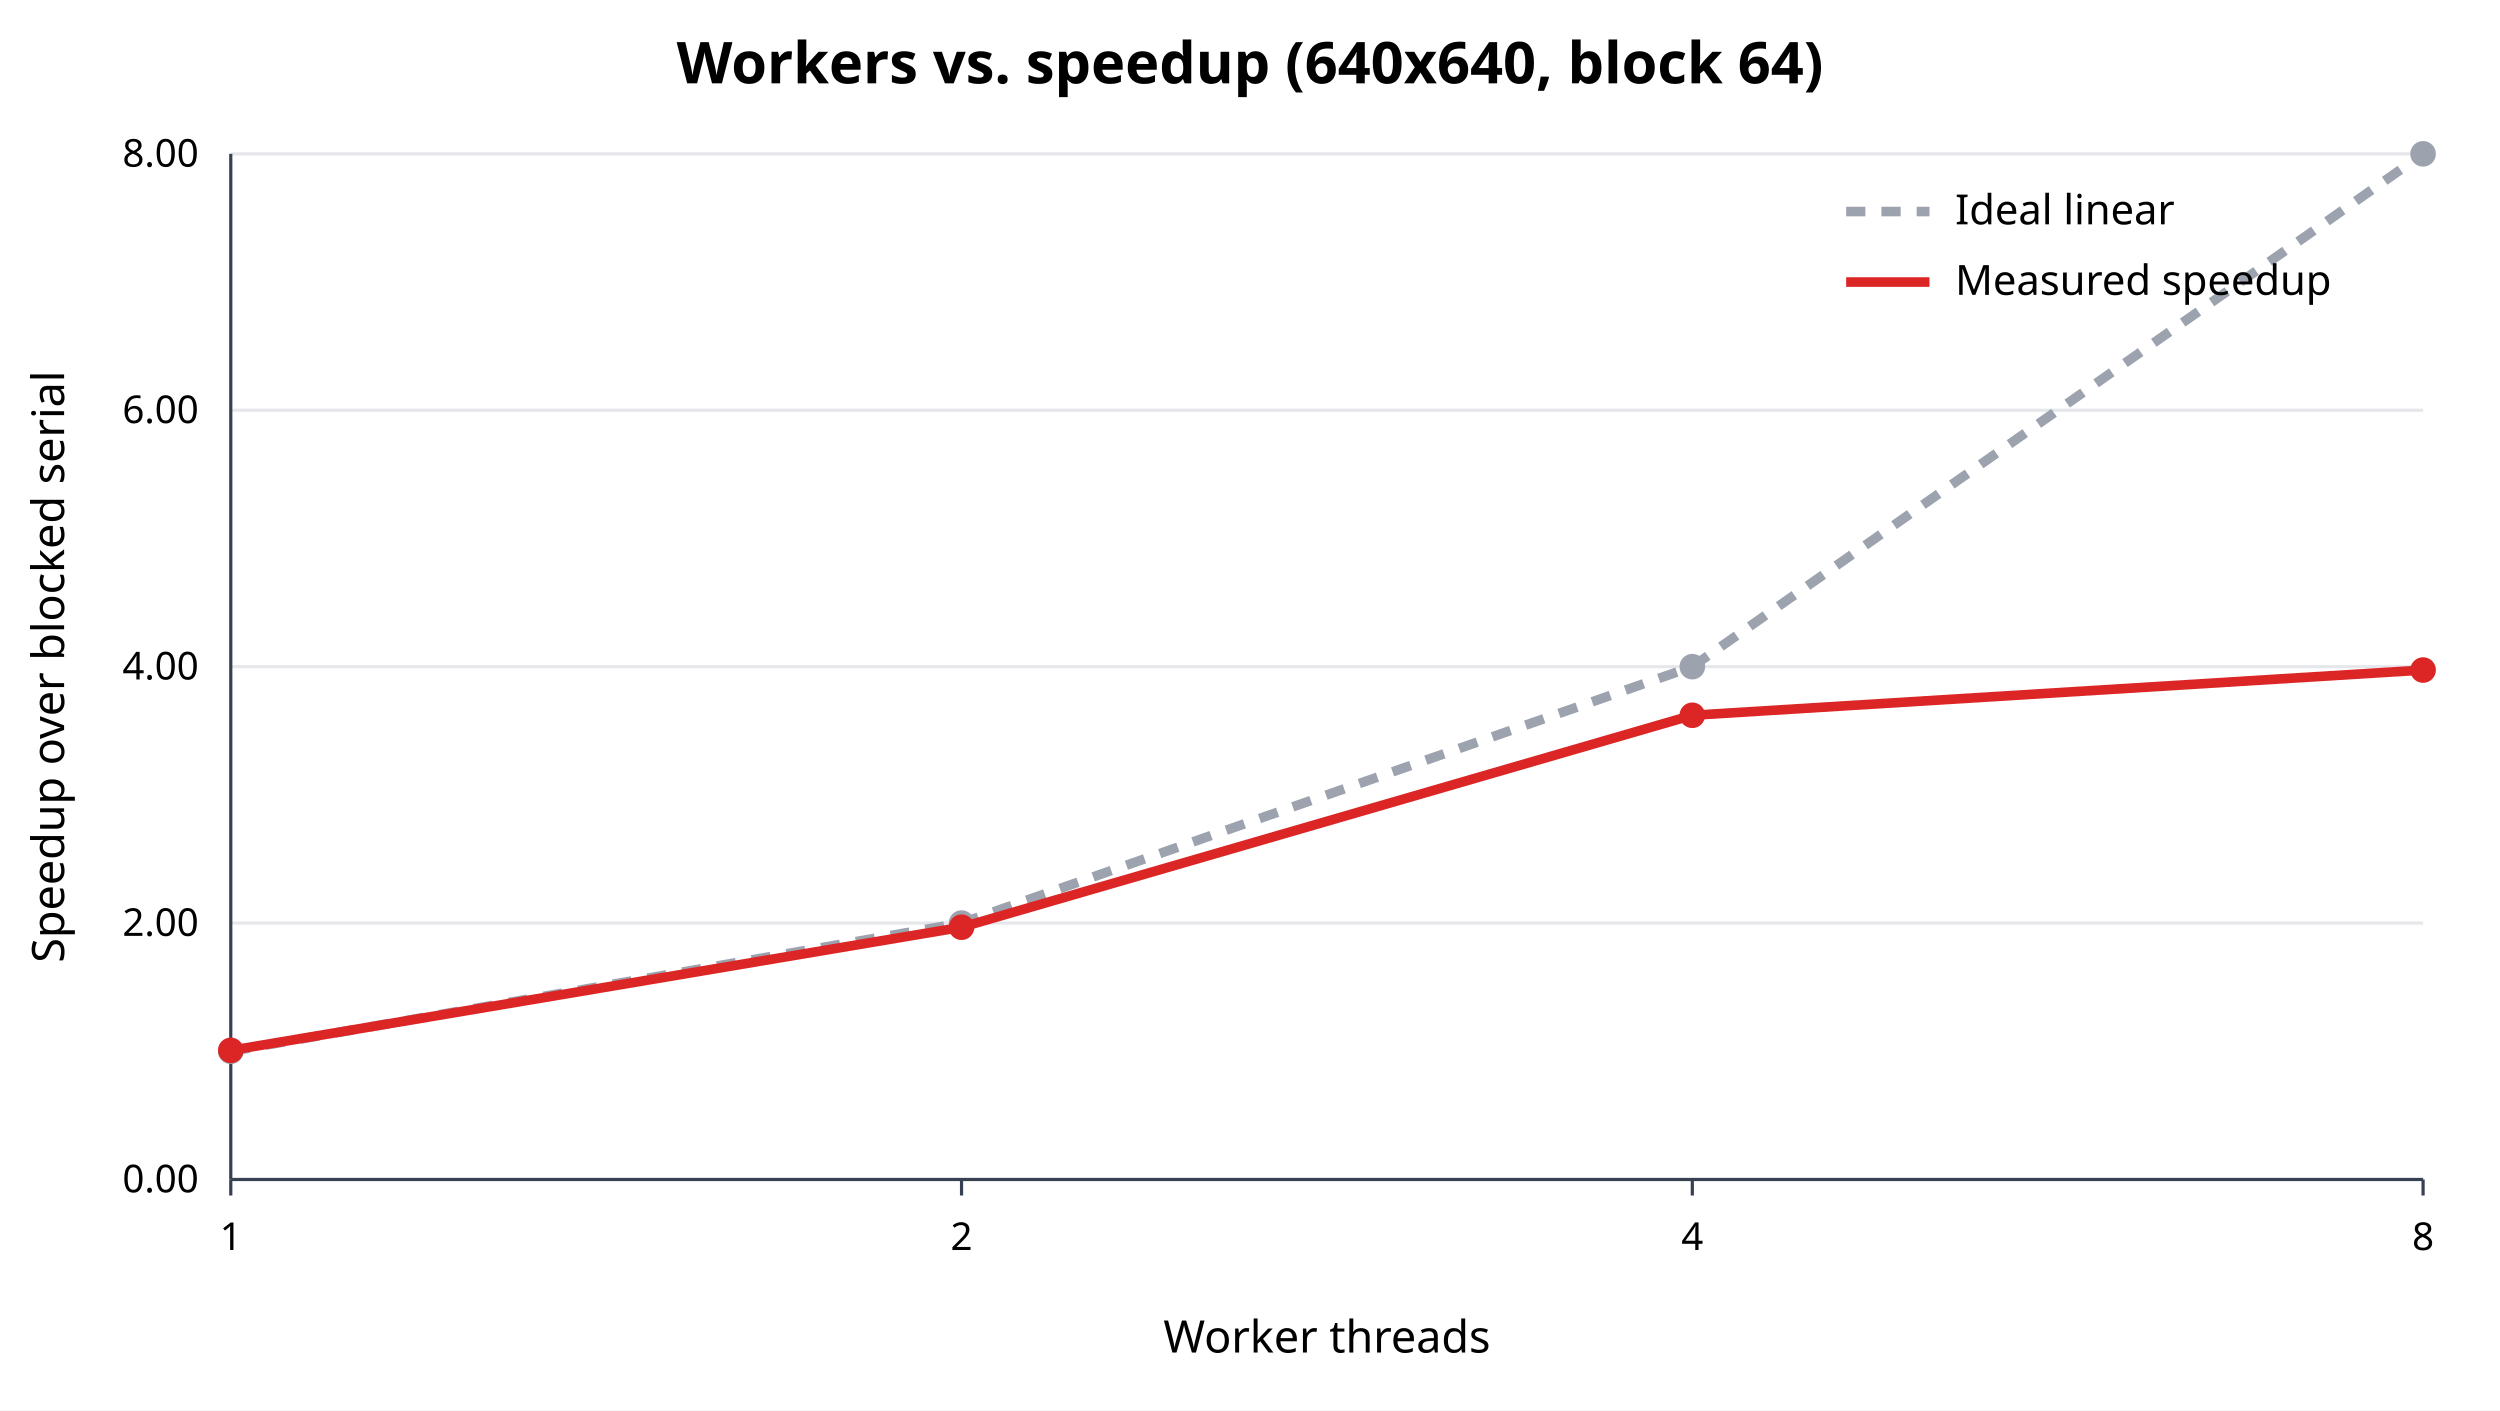
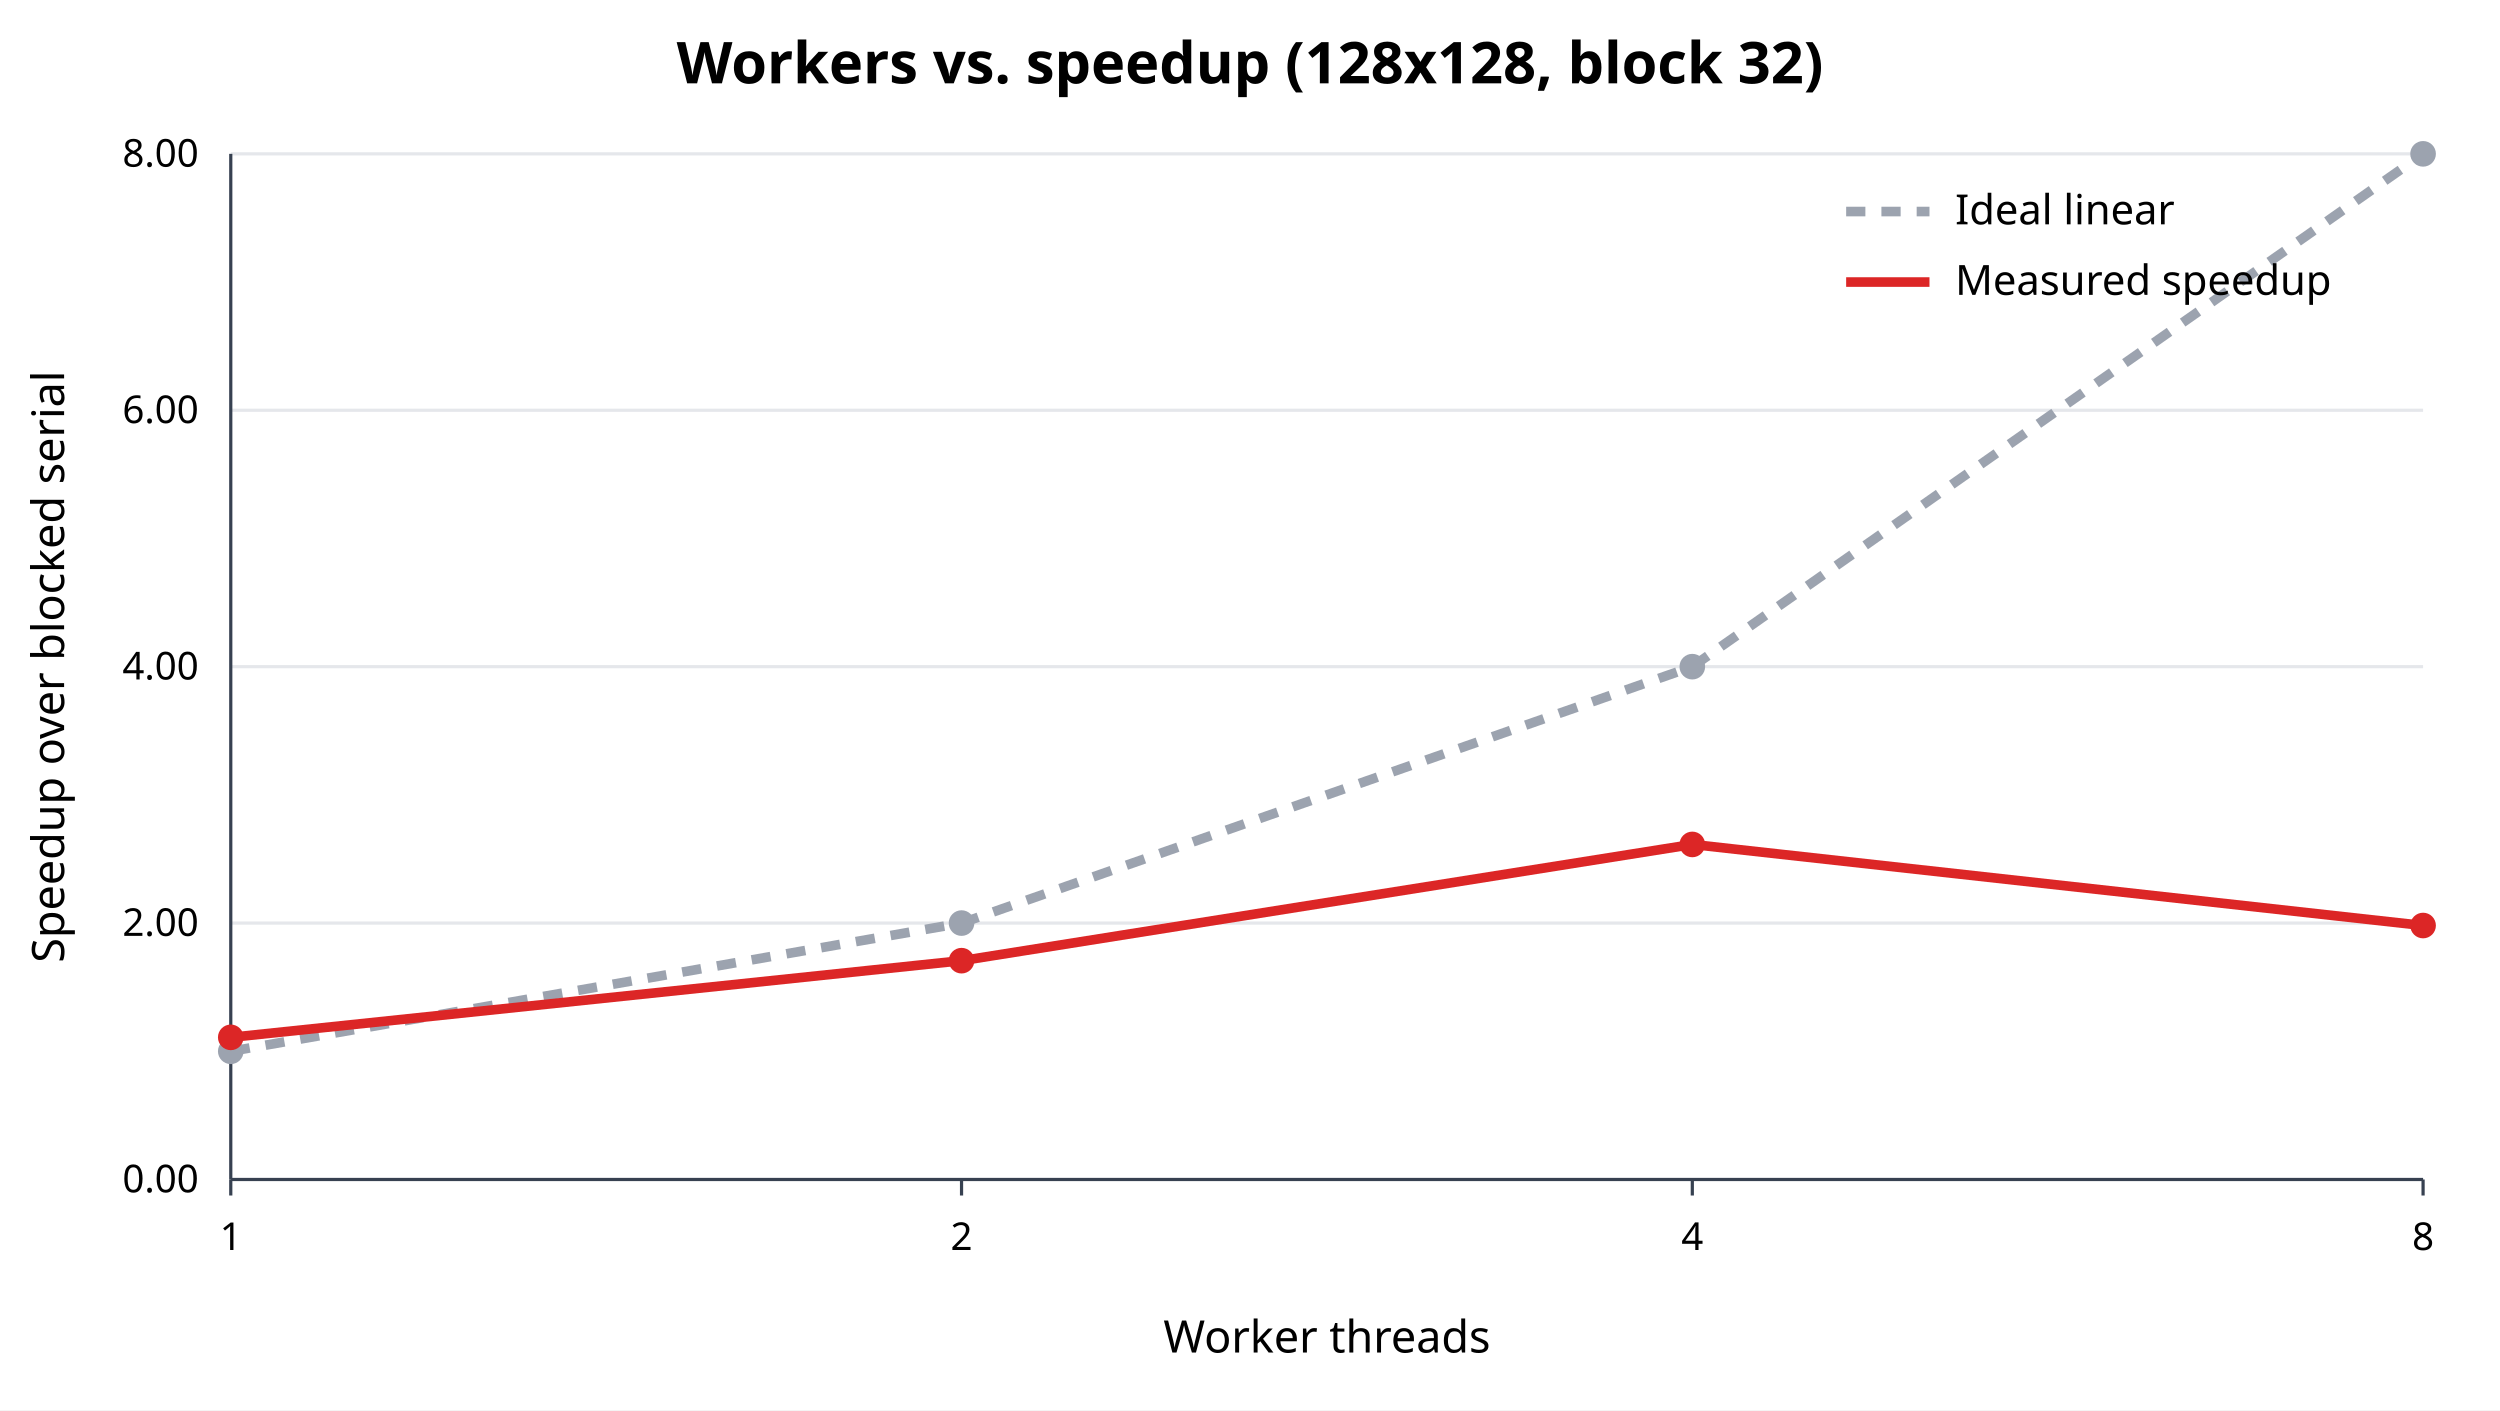
<svg xmlns="http://www.w3.org/2000/svg" width="780" height="440" viewBox="0 0 780 440">
  <rect width="100%" height="100%" fill="white" />
-   <text x="390" y="26" text-anchor="middle" font-family="sans-serif" font-size="18" font-weight="bold">Workers vs. speedup (640x640, block 64)</text>
+   <text x="390" y="26" text-anchor="middle" font-family="sans-serif" font-size="18" font-weight="bold">Workers vs. speedup (128x128, block 32)</text>
  <line x1="72" y1="368" x2="756" y2="368" stroke="#e5e7eb" />
  <text x="62" y="372" text-anchor="end" font-family="sans-serif" font-size="12">0.00</text>
  <line x1="72" y1="288" x2="756" y2="288" stroke="#e5e7eb" />
  <text x="62" y="292" text-anchor="end" font-family="sans-serif" font-size="12">2.00</text>
  <line x1="72" y1="208" x2="756" y2="208" stroke="#e5e7eb" />
  <text x="62" y="212" text-anchor="end" font-family="sans-serif" font-size="12">4.00</text>
  <line x1="72" y1="128" x2="756" y2="128" stroke="#e5e7eb" />
  <text x="62" y="132" text-anchor="end" font-family="sans-serif" font-size="12">6.00</text>
  <line x1="72" y1="48" x2="756" y2="48" stroke="#e5e7eb" />
  <text x="62" y="52" text-anchor="end" font-family="sans-serif" font-size="12">8.00</text>
  <line x1="72" y1="48" x2="72" y2="368" stroke="#374151" />
  <line x1="72" y1="368" x2="756" y2="368" stroke="#374151" />
  <line x1="72" y1="368" x2="72" y2="373" stroke="#374151" />
  <text x="72" y="390" text-anchor="middle" font-family="sans-serif" font-size="12">1</text>
  <line x1="300" y1="368" x2="300" y2="373" stroke="#374151" />
  <text x="300" y="390" text-anchor="middle" font-family="sans-serif" font-size="12">2</text>
  <line x1="528" y1="368" x2="528" y2="373" stroke="#374151" />
  <text x="528" y="390" text-anchor="middle" font-family="sans-serif" font-size="12">4</text>
  <line x1="756" y1="368" x2="756" y2="373" stroke="#374151" />
  <text x="756" y="390" text-anchor="middle" font-family="sans-serif" font-size="12">8</text>
  <text x="414" y="422" text-anchor="middle" font-family="sans-serif" font-size="14">Worker threads</text>
  <text transform="translate(20 208) rotate(-90)" text-anchor="middle" font-family="sans-serif" font-size="14">Speedup over blocked serial</text>
  <polyline fill="none" stroke="#9ca3af" stroke-width="3" stroke-dasharray="6 5" points="72,328 300,288 528,208 756,48" />
  <circle cx="72" cy="328" r="4" fill="#9ca3af" />
  <circle cx="300" cy="288" r="4" fill="#9ca3af" />
  <circle cx="528" cy="208" r="4" fill="#9ca3af" />
  <circle cx="756" cy="48" r="4" fill="#9ca3af" />
  <line x1="576" y1="66" x2="602" y2="66" stroke="#9ca3af" stroke-width="3" stroke-dasharray="6 5" />
  <text x="610" y="70" font-family="sans-serif" font-size="13">Ideal linear</text>
-   <polyline fill="none" stroke="#dc2626" stroke-width="3" points="72,327.711 300,289.296 528,223.166 756,209.052" />
-   <circle cx="72" cy="327.711" r="4" fill="#dc2626" />
-   <circle cx="300" cy="289.296" r="4" fill="#dc2626" />
-   <circle cx="528" cy="223.166" r="4" fill="#dc2626" />
-   <circle cx="756" cy="209.052" r="4" fill="#dc2626" />
+   <polyline fill="none" stroke="#dc2626" stroke-width="3" points="72,323.654 300,299.731 528,263.464 756,288.764" />
+   <circle cx="72" cy="323.654" r="4" fill="#dc2626" />
+   <circle cx="300" cy="299.731" r="4" fill="#dc2626" />
+   <circle cx="528" cy="263.464" r="4" fill="#dc2626" />
+   <circle cx="756" cy="288.764" r="4" fill="#dc2626" />
  <line x1="576" y1="88" x2="602" y2="88" stroke="#dc2626" stroke-width="3" />
  <text x="610" y="92" font-family="sans-serif" font-size="13">Measured speedup</text>
</svg>
